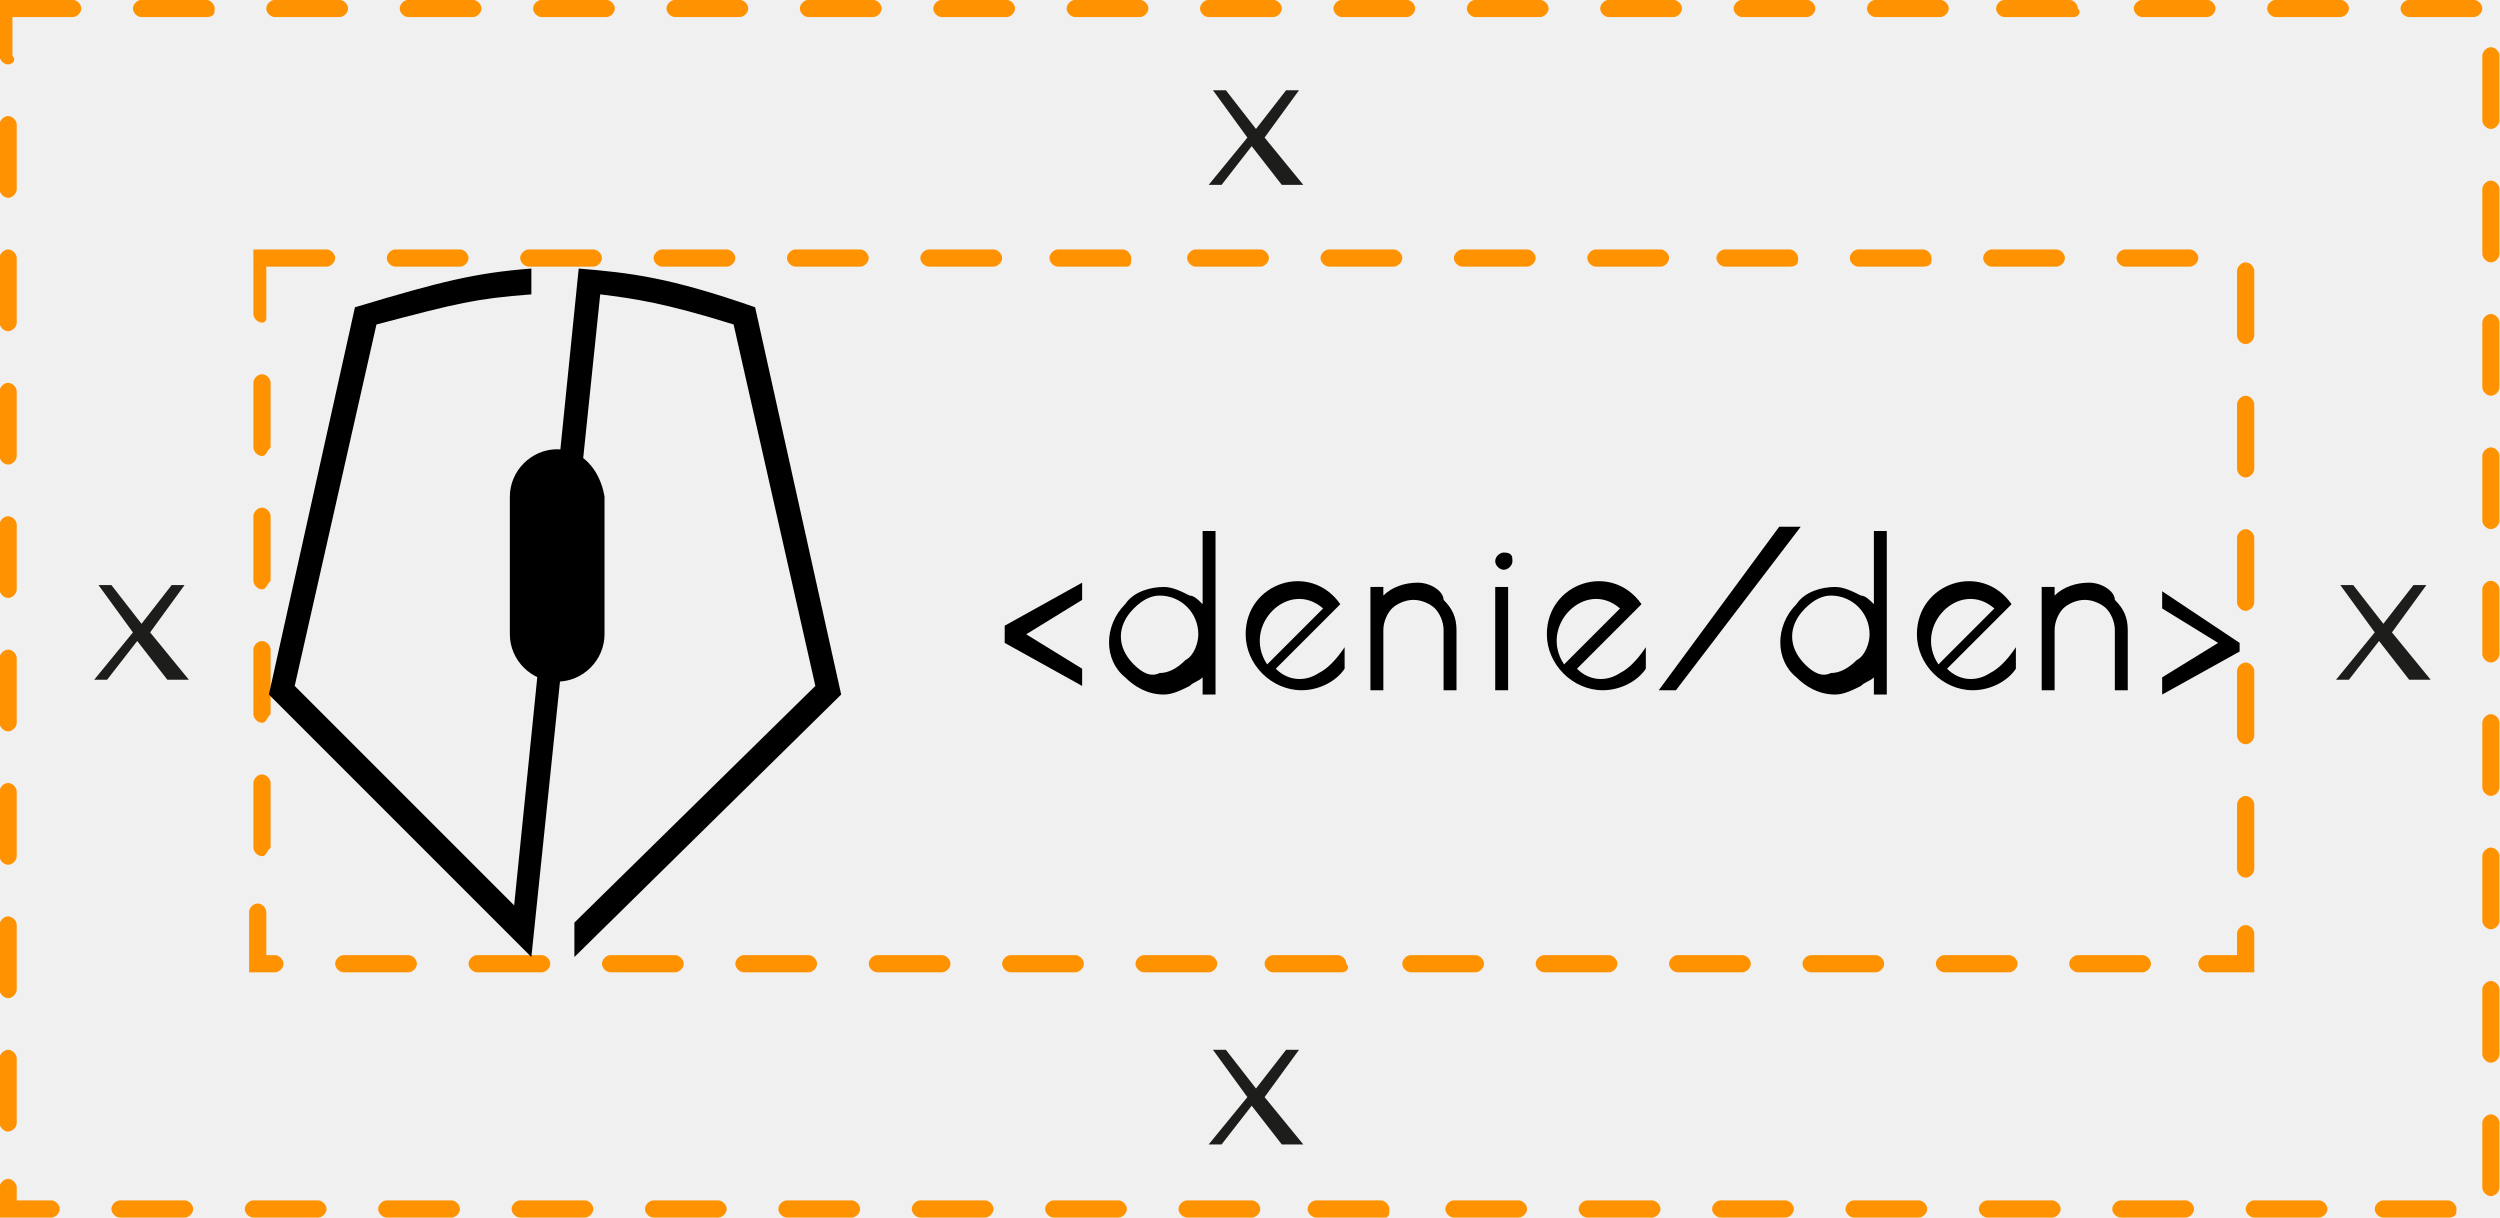
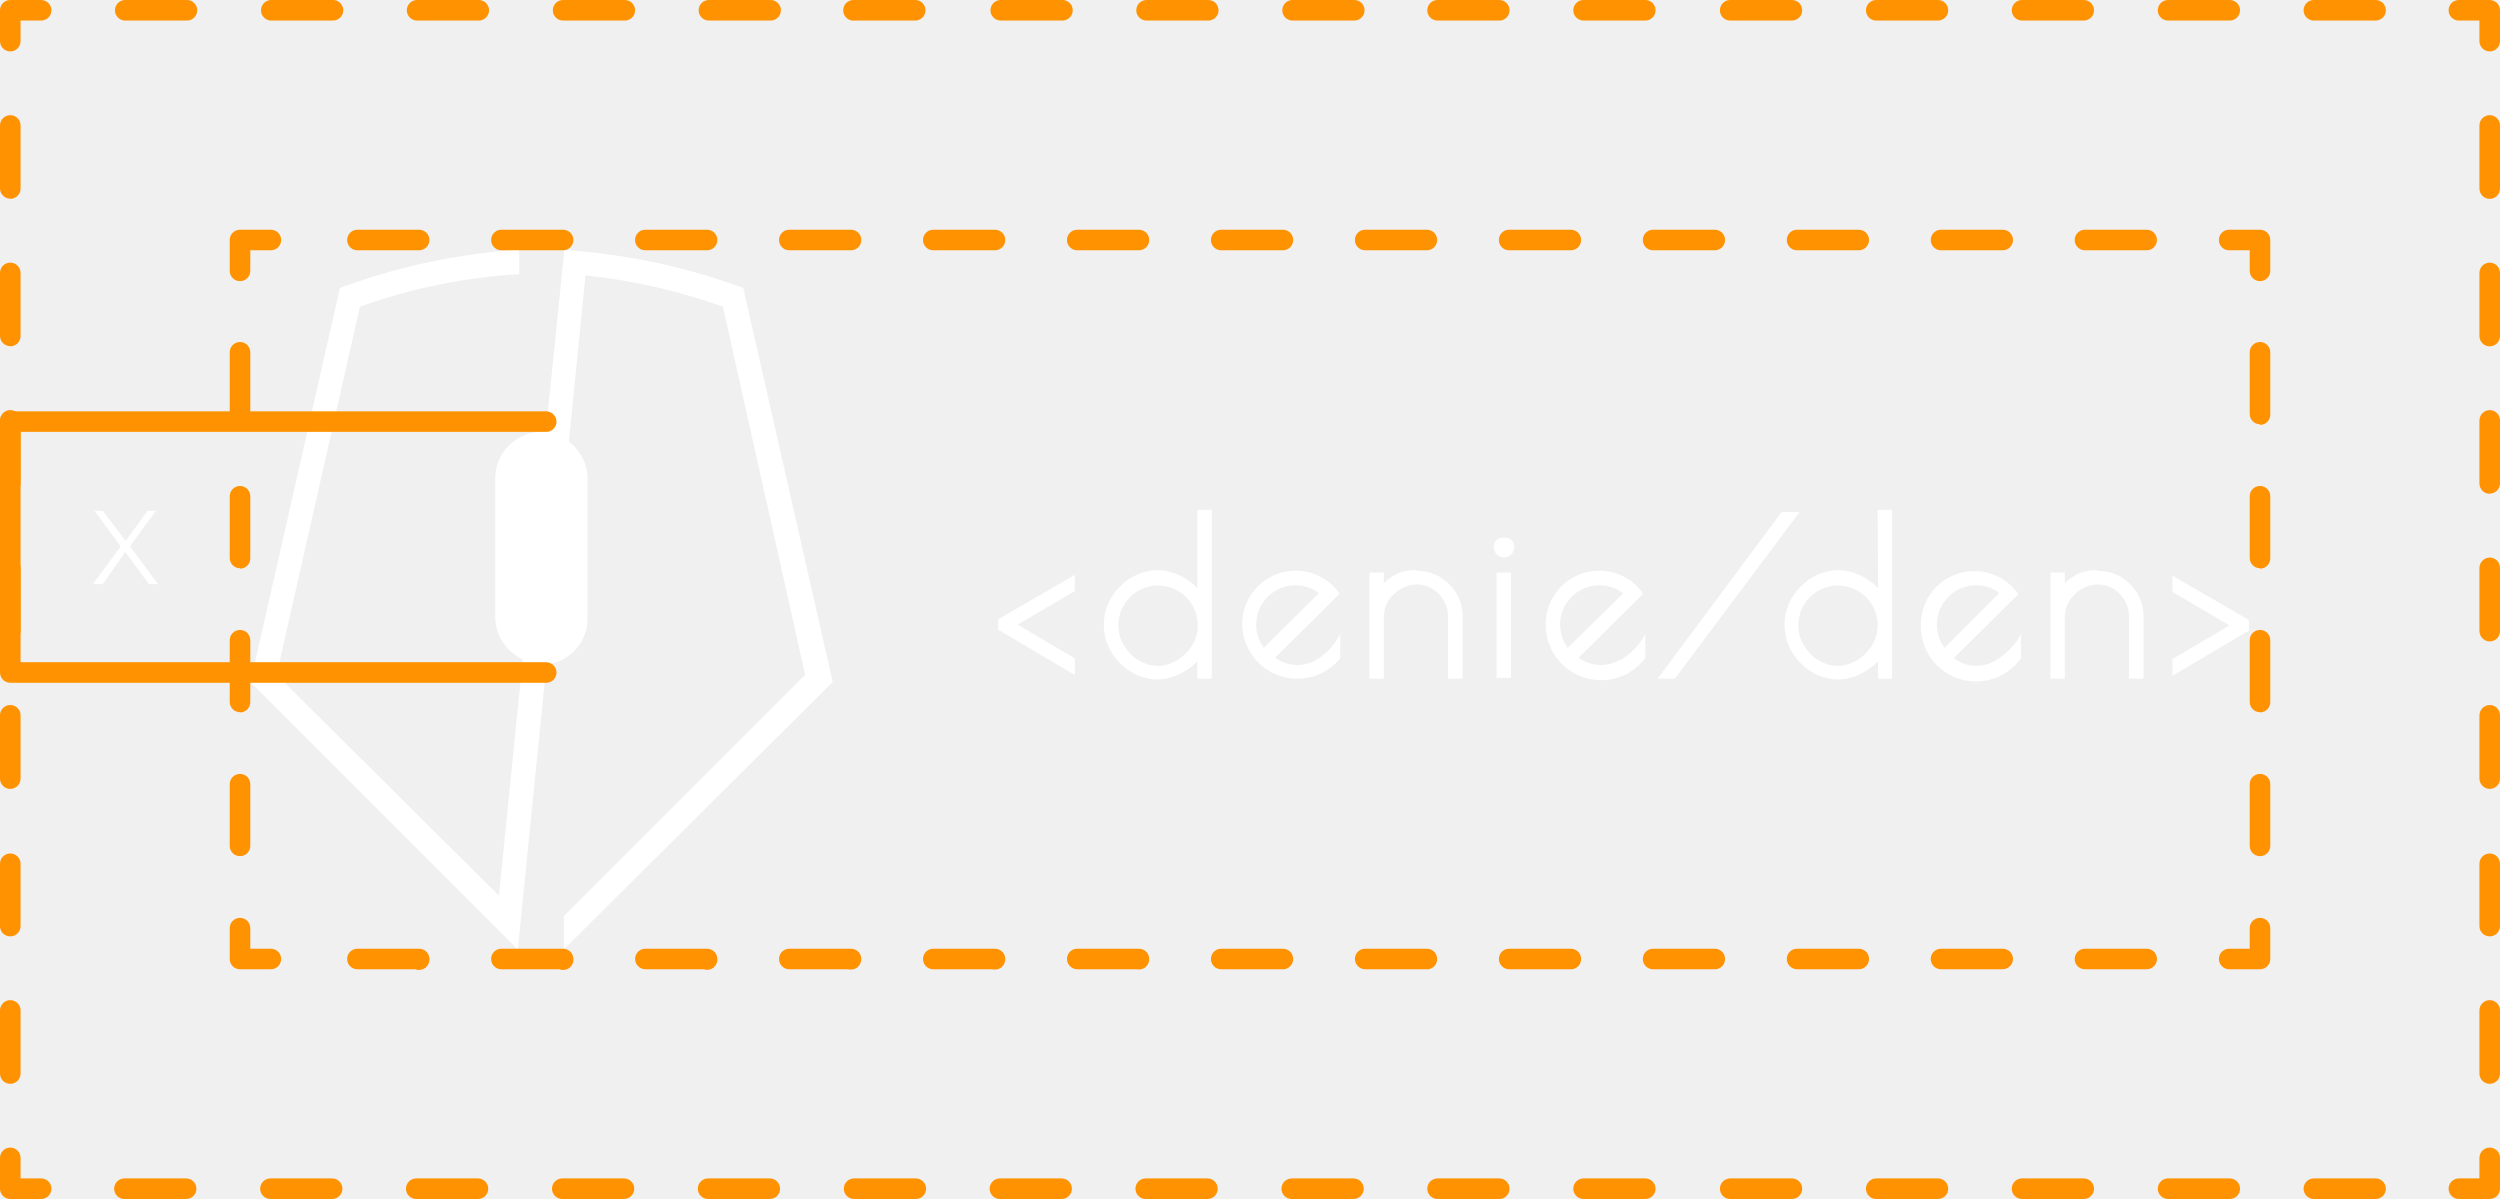
- <svg xmlns="http://www.w3.org/2000/svg" version="1.1" id="Livello_1" x="0px" y="0px" viewBox="0 0 58.1 28.3" style="enable-background:new 0 0 58.1 28.3;" xml:space="preserve">
-   <style type="text/css">
- 	.st0{fill:#1D1D1B;}
- 	.st1{fill:#FF9200;}
- </style>
-   <g id="Raggruppa_64" transform="translate(-253.411 -875.803)">
-     <path id="Tracciato_550" class="st0" d="M257.3,891.6l-0.7-0.9l-0.7,0.9h-0.3l0.9-1.1l-0.8-1.1h0.3l0.7,0.9l0.7-0.9h0.3l-0.8,1.1   l0.9,1.1H257.3z" />
-     <path id="Tracciato_551" class="st0" d="M309.4,891.6l-0.7-0.9l-0.7,0.9h-0.3l0.9-1.1l-0.8-1.1h0.3l0.7,0.9l0.7-0.9h0.3l-0.8,1.1   l0.9,1.1H309.4z" />
-     <path id="Tracciato_548" class="st0" d="M283.2,902.4l-0.7-0.9l-0.7,0.9h-0.3l0.9-1.1l-0.8-1.1h0.3l0.7,0.9l0.7-0.9h0.3l-0.8,1.1   l0.9,1.1H283.2z" />
-     <path id="Tracciato_549" class="st0" d="M283.2,880.1l-0.7-0.9l-0.7,0.9h-0.3l0.9-1.1l-0.8-1.1h0.3l0.7,0.9l0.7-0.9h0.3l-0.8,1.1   l0.9,1.1H283.2z" />
-     <g id="Rettangolo_6">
-       <path class="st1" d="M305.8,898.4h-1.1c-0.1,0-0.2-0.1-0.2-0.2c0-0.1,0.1-0.2,0.2-0.2h0.7v-0.5c0-0.1,0.1-0.2,0.2-0.2    c0.1,0,0.2,0.1,0.2,0.2V898.4z M303.2,898.4h-1.5c-0.1,0-0.2-0.1-0.2-0.2c0-0.1,0.1-0.2,0.2-0.2h1.5c0.1,0,0.2,0.1,0.2,0.2    C303.4,898.3,303.3,898.4,303.2,898.4z M300.1,898.4h-1.5c-0.1,0-0.2-0.1-0.2-0.2c0-0.1,0.1-0.2,0.2-0.2h1.5    c0.1,0,0.2,0.1,0.2,0.2C300.3,898.3,300.2,898.4,300.1,898.4z M297,898.4h-1.5c-0.1,0-0.2-0.1-0.2-0.2c0-0.1,0.1-0.2,0.2-0.2h1.5    c0.1,0,0.2,0.1,0.2,0.2C297.2,898.3,297.1,898.4,297,898.4z M293.9,898.4h-1.5c-0.1,0-0.2-0.1-0.2-0.2c0-0.1,0.1-0.2,0.2-0.2h1.5    c0.1,0,0.2,0.1,0.2,0.2C294.1,898.3,294,898.4,293.9,898.4z M290.8,898.4h-1.5c-0.1,0-0.2-0.1-0.2-0.2c0-0.1,0.1-0.2,0.2-0.2h1.5    c0.1,0,0.2,0.1,0.2,0.2C291,898.3,290.9,898.4,290.8,898.4z M287.7,898.4h-1.5c-0.1,0-0.2-0.1-0.2-0.2c0-0.1,0.1-0.2,0.2-0.2h1.5    c0.1,0,0.2,0.1,0.2,0.2C287.9,898.3,287.8,898.4,287.7,898.4z M284.6,898.4H283c-0.1,0-0.2-0.1-0.2-0.2c0-0.1,0.1-0.2,0.2-0.2h1.5    c0.1,0,0.2,0.1,0.2,0.2C284.8,898.3,284.7,898.4,284.6,898.4z M281.5,898.4H280c-0.1,0-0.2-0.1-0.2-0.2c0-0.1,0.1-0.2,0.2-0.2h1.5    c0.1,0,0.2,0.1,0.2,0.2C281.7,898.3,281.6,898.4,281.5,898.4z M278.4,898.4h-1.5c-0.1,0-0.2-0.1-0.2-0.2c0-0.1,0.1-0.2,0.2-0.2    h1.5c0.1,0,0.2,0.1,0.2,0.2C278.6,898.3,278.5,898.4,278.4,898.4z M275.3,898.4h-1.5c-0.1,0-0.2-0.1-0.2-0.2    c0-0.1,0.1-0.2,0.2-0.2h1.5c0.1,0,0.2,0.1,0.2,0.2C275.5,898.3,275.4,898.4,275.3,898.4z M272.2,898.4h-1.5    c-0.1,0-0.2-0.1-0.2-0.2c0-0.1,0.1-0.2,0.2-0.2h1.5c0.1,0,0.2,0.1,0.2,0.2C272.4,898.3,272.3,898.4,272.2,898.4z M269.1,898.4    h-1.5c-0.1,0-0.2-0.1-0.2-0.2c0-0.1,0.1-0.2,0.2-0.2h1.5c0.1,0,0.2,0.1,0.2,0.2C269.3,898.3,269.2,898.4,269.1,898.4z M266,898.4    h-1.5c-0.1,0-0.2-0.1-0.2-0.2c0-0.1,0.1-0.2,0.2-0.2h1.5c0.1,0,0.2,0.1,0.2,0.2C266.2,898.3,266.1,898.4,266,898.4z M262.9,898.4    h-1.5c-0.1,0-0.2-0.1-0.2-0.2c0-0.1,0.1-0.2,0.2-0.2h1.5c0.1,0,0.2,0.1,0.2,0.2C263.1,898.3,263,898.4,262.9,898.4z M259.8,898.4    h-0.6v-1.4c0-0.1,0.1-0.2,0.2-0.2c0.1,0,0.2,0.1,0.2,0.2v1h0.2c0.1,0,0.2,0.1,0.2,0.2C260,898.3,259.9,898.4,259.8,898.4z     M305.6,896.2c-0.1,0-0.2-0.1-0.2-0.2v-1.5c0-0.1,0.1-0.2,0.2-0.2c0.1,0,0.2,0.1,0.2,0.2v1.5C305.8,896.1,305.7,896.2,305.6,896.2    z M259.5,895.7c-0.1,0-0.2-0.1-0.2-0.2V894c0-0.1,0.1-0.2,0.2-0.2c0.1,0,0.2,0.1,0.2,0.2v1.5C259.6,895.6,259.6,895.7,259.5,895.7    z M305.6,893.1c-0.1,0-0.2-0.1-0.2-0.2v-1.5c0-0.1,0.1-0.2,0.2-0.2c0.1,0,0.2,0.1,0.2,0.2v1.5C305.8,893,305.7,893.1,305.6,893.1z     M259.5,892.6c-0.1,0-0.2-0.1-0.2-0.2v-1.5c0-0.1,0.1-0.2,0.2-0.2c0.1,0,0.2,0.1,0.2,0.2v1.5C259.6,892.5,259.6,892.6,259.5,892.6    z M305.6,890c-0.1,0-0.2-0.1-0.2-0.2v-1.5c0-0.1,0.1-0.2,0.2-0.2c0.1,0,0.2,0.1,0.2,0.2v1.5C305.8,889.9,305.7,890,305.6,890z     M259.5,889.5c-0.1,0-0.2-0.1-0.2-0.2v-1.5c0-0.1,0.1-0.2,0.2-0.2c0.1,0,0.2,0.1,0.2,0.2v1.5C259.6,889.4,259.6,889.5,259.5,889.5    z M305.6,886.9c-0.1,0-0.2-0.1-0.2-0.2v-1.5c0-0.1,0.1-0.2,0.2-0.2c0.1,0,0.2,0.1,0.2,0.2v1.5    C305.8,886.8,305.7,886.9,305.6,886.9z M259.5,886.4c-0.1,0-0.2-0.1-0.2-0.2v-1.5c0-0.1,0.1-0.2,0.2-0.2c0.1,0,0.2,0.1,0.2,0.2    v1.5C259.6,886.3,259.6,886.4,259.5,886.4z M305.6,883.8c-0.1,0-0.2-0.1-0.2-0.2v-1.5c0-0.1,0.1-0.2,0.2-0.2    c0.1,0,0.2,0.1,0.2,0.2v1.5C305.8,883.7,305.7,883.8,305.6,883.8z M259.5,883.3c-0.1,0-0.2-0.1-0.2-0.2v-1.5h1.7    c0.1,0,0.2,0.1,0.2,0.2s-0.1,0.2-0.2,0.2h-1.4v1.2C259.6,883.2,259.6,883.3,259.5,883.3z M304.3,882h-1.5c-0.1,0-0.2-0.1-0.2-0.2    s0.1-0.2,0.2-0.2h1.5c0.1,0,0.2,0.1,0.2,0.2S304.4,882,304.3,882z M301.2,882h-1.5c-0.1,0-0.2-0.1-0.2-0.2s0.1-0.2,0.2-0.2h1.5    c0.1,0,0.2,0.1,0.2,0.2S301.3,882,301.2,882z M298.1,882h-1.5c-0.1,0-0.2-0.1-0.2-0.2s0.1-0.2,0.2-0.2h1.5c0.1,0,0.2,0.1,0.2,0.2    S298.3,882,298.1,882z M295,882h-1.5c-0.1,0-0.2-0.1-0.2-0.2s0.1-0.2,0.2-0.2h1.5c0.1,0,0.2,0.1,0.2,0.2S295.2,882,295,882z     M292,882h-1.5c-0.1,0-0.2-0.1-0.2-0.2s0.1-0.2,0.2-0.2h1.5c0.1,0,0.2,0.1,0.2,0.2S292.1,882,292,882z M288.9,882h-1.5    c-0.1,0-0.2-0.1-0.2-0.2s0.1-0.2,0.2-0.2h1.5c0.1,0,0.2,0.1,0.2,0.2S289,882,288.9,882z M285.8,882h-1.5c-0.1,0-0.2-0.1-0.2-0.2    s0.1-0.2,0.2-0.2h1.5c0.1,0,0.2,0.1,0.2,0.2S285.9,882,285.8,882z M282.7,882h-1.5c-0.1,0-0.2-0.1-0.2-0.2s0.1-0.2,0.2-0.2h1.5    c0.1,0,0.2,0.1,0.2,0.2S282.8,882,282.7,882z M279.6,882H278c-0.1,0-0.2-0.1-0.2-0.2s0.1-0.2,0.2-0.2h1.5c0.1,0,0.2,0.1,0.2,0.2    S279.7,882,279.6,882z M276.5,882h-1.5c-0.1,0-0.2-0.1-0.2-0.2s0.1-0.2,0.2-0.2h1.5c0.1,0,0.2,0.1,0.2,0.2S276.6,882,276.5,882z     M273.4,882h-1.5c-0.1,0-0.2-0.1-0.2-0.2s0.1-0.2,0.2-0.2h1.5c0.1,0,0.2,0.1,0.2,0.2S273.5,882,273.4,882z M270.3,882h-1.5    c-0.1,0-0.2-0.1-0.2-0.2s0.1-0.2,0.2-0.2h1.5c0.1,0,0.2,0.1,0.2,0.2S270.4,882,270.3,882z M267.2,882h-1.5c-0.1,0-0.2-0.1-0.2-0.2    s0.1-0.2,0.2-0.2h1.5c0.1,0,0.2,0.1,0.2,0.2S267.3,882,267.2,882z M264.1,882h-1.5c-0.1,0-0.2-0.1-0.2-0.2s0.1-0.2,0.2-0.2h1.5    c0.1,0,0.2,0.1,0.2,0.2S264.2,882,264.1,882z" />
-     </g>
-     <g id="Tracciato_542">
-       <path class="st1" d="M310.3,904.1h-1.5c-0.1,0-0.2-0.1-0.2-0.2s0.1-0.2,0.2-0.2h1.5c0.1,0,0.2,0.1,0.2,0.2    S310.5,904.1,310.3,904.1z M307.3,904.1h-1.5c-0.1,0-0.2-0.1-0.2-0.2s0.1-0.2,0.2-0.2h1.5c0.1,0,0.2,0.1,0.2,0.2    S307.4,904.1,307.3,904.1z M304.2,904.1h-1.5c-0.1,0-0.2-0.1-0.2-0.2s0.1-0.2,0.2-0.2h1.5c0.1,0,0.2,0.1,0.2,0.2    S304.3,904.1,304.2,904.1z M301.1,904.1h-1.5c-0.1,0-0.2-0.1-0.2-0.2s0.1-0.2,0.2-0.2h1.5c0.1,0,0.2,0.1,0.2,0.2    S301.2,904.1,301.1,904.1z M298,904.1h-1.5c-0.1,0-0.2-0.1-0.2-0.2s0.1-0.2,0.2-0.2h1.5c0.1,0,0.2,0.1,0.2,0.2    S298.1,904.1,298,904.1z M294.9,904.1h-1.5c-0.1,0-0.2-0.1-0.2-0.2s0.1-0.2,0.2-0.2h1.5c0.1,0,0.2,0.1,0.2,0.2    S295,904.1,294.9,904.1z M291.8,904.1h-1.5c-0.1,0-0.2-0.1-0.2-0.2s0.1-0.2,0.2-0.2h1.5c0.1,0,0.2,0.1,0.2,0.2    S291.9,904.1,291.8,904.1z M288.7,904.1h-1.5c-0.1,0-0.2-0.1-0.2-0.2s0.1-0.2,0.2-0.2h1.5c0.1,0,0.2,0.1,0.2,0.2    S288.8,904.1,288.7,904.1z M285.6,904.1H284c-0.1,0-0.2-0.1-0.2-0.2s0.1-0.2,0.2-0.2h1.5c0.1,0,0.2,0.1,0.2,0.2    S285.7,904.1,285.6,904.1z M282.5,904.1h-1.5c-0.1,0-0.2-0.1-0.2-0.2s0.1-0.2,0.2-0.2h1.5c0.1,0,0.2,0.1,0.2,0.2    S282.6,904.1,282.5,904.1z M279.4,904.1h-1.5c-0.1,0-0.2-0.1-0.2-0.2s0.1-0.2,0.2-0.2h1.5c0.1,0,0.2,0.1,0.2,0.2    S279.5,904.1,279.4,904.1z M276.3,904.1h-1.5c-0.1,0-0.2-0.1-0.2-0.2s0.1-0.2,0.2-0.2h1.5c0.1,0,0.2,0.1,0.2,0.2    S276.4,904.1,276.3,904.1z M273.2,904.1h-1.5c-0.1,0-0.2-0.1-0.2-0.2s0.1-0.2,0.2-0.2h1.5c0.1,0,0.2,0.1,0.2,0.2    S273.3,904.1,273.2,904.1z M270.1,904.1h-1.5c-0.1,0-0.2-0.1-0.2-0.2s0.1-0.2,0.2-0.2h1.5c0.1,0,0.2,0.1,0.2,0.2    S270.2,904.1,270.1,904.1z M267,904.1h-1.5c-0.1,0-0.2-0.1-0.2-0.2s0.1-0.2,0.2-0.2h1.5c0.1,0,0.2,0.1,0.2,0.2    S267.1,904.1,267,904.1z M263.9,904.1h-1.5c-0.1,0-0.2-0.1-0.2-0.2s0.1-0.2,0.2-0.2h1.5c0.1,0,0.2,0.1,0.2,0.2    S264,904.1,263.9,904.1z M260.8,904.1h-1.5c-0.1,0-0.2-0.1-0.2-0.2s0.1-0.2,0.2-0.2h1.5c0.1,0,0.2,0.1,0.2,0.2    S260.9,904.1,260.8,904.1z M257.7,904.1h-1.5c-0.1,0-0.2-0.1-0.2-0.2s0.1-0.2,0.2-0.2h1.5c0.1,0,0.2,0.1,0.2,0.2    S257.8,904.1,257.7,904.1z M254.6,904.1h-1.2v-0.7c0-0.1,0.1-0.2,0.2-0.2s0.2,0.1,0.2,0.2v0.3h0.8c0.1,0,0.2,0.1,0.2,0.2    S254.7,904.1,254.6,904.1z M311.3,903.6c-0.1,0-0.2-0.1-0.2-0.2v-1.5c0-0.1,0.1-0.2,0.2-0.2s0.2,0.1,0.2,0.2v1.5    C311.5,903.5,311.4,903.6,311.3,903.6z M253.6,902.1c-0.1,0-0.2-0.1-0.2-0.2v-1.5c0-0.1,0.1-0.2,0.2-0.2s0.2,0.1,0.2,0.2v1.5    C253.8,902,253.7,902.1,253.6,902.1z M311.3,900.5c-0.1,0-0.2-0.1-0.2-0.2v-1.5c0-0.1,0.1-0.2,0.2-0.2s0.2,0.1,0.2,0.2v1.5    C311.5,900.4,311.4,900.5,311.3,900.5z M253.6,899c-0.1,0-0.2-0.1-0.2-0.2v-1.5c0-0.1,0.1-0.2,0.2-0.2s0.2,0.1,0.2,0.2v1.5    C253.8,898.9,253.7,899,253.6,899z M311.3,897.4c-0.1,0-0.2-0.1-0.2-0.2v-1.5c0-0.1,0.1-0.2,0.2-0.2s0.2,0.1,0.2,0.2v1.5    C311.5,897.3,311.4,897.4,311.3,897.4z M253.6,895.9c-0.1,0-0.2-0.1-0.2-0.2v-1.5c0-0.1,0.1-0.2,0.2-0.2s0.2,0.1,0.2,0.2v1.5    C253.8,895.8,253.7,895.9,253.6,895.9z M311.3,894.3c-0.1,0-0.2-0.1-0.2-0.2v-1.5c0-0.1,0.1-0.2,0.2-0.2s0.2,0.1,0.2,0.2v1.5    C311.5,894.2,311.4,894.3,311.3,894.3z M253.6,892.8c-0.1,0-0.2-0.1-0.2-0.2v-1.5c0-0.1,0.1-0.2,0.2-0.2s0.2,0.1,0.2,0.2v1.5    C253.8,892.7,253.7,892.8,253.6,892.8z M311.3,891.2c-0.1,0-0.2-0.1-0.2-0.2v-1.5c0-0.1,0.1-0.2,0.2-0.2s0.2,0.1,0.2,0.2v1.5    C311.5,891.1,311.4,891.2,311.3,891.2z M253.6,889.7c-0.1,0-0.2-0.1-0.2-0.2V888c0-0.1,0.1-0.2,0.2-0.2s0.2,0.1,0.2,0.2v1.5    C253.8,889.6,253.7,889.7,253.6,889.7z M311.3,888.1c-0.1,0-0.2-0.1-0.2-0.2v-1.5c0-0.1,0.1-0.2,0.2-0.2s0.2,0.1,0.2,0.2v1.5    C311.5,888,311.4,888.1,311.3,888.1z M253.6,886.6c-0.1,0-0.2-0.1-0.2-0.2v-1.5c0-0.1,0.1-0.2,0.2-0.2s0.2,0.1,0.2,0.2v1.5    C253.8,886.5,253.7,886.6,253.6,886.6z M311.3,885c-0.1,0-0.2-0.1-0.2-0.2v-1.5c0-0.1,0.1-0.2,0.2-0.2s0.2,0.1,0.2,0.2v1.5    C311.5,884.9,311.4,885,311.3,885z M253.6,883.5c-0.1,0-0.2-0.1-0.2-0.2v-1.5c0-0.1,0.1-0.2,0.2-0.2s0.2,0.1,0.2,0.2v1.5    C253.8,883.4,253.7,883.5,253.6,883.5z M311.3,881.9c-0.1,0-0.2-0.1-0.2-0.2v-1.5c0-0.1,0.1-0.2,0.2-0.2s0.2,0.1,0.2,0.2v1.5    C311.5,881.8,311.4,881.9,311.3,881.9z M253.6,880.4c-0.1,0-0.2-0.1-0.2-0.2v-1.5c0-0.1,0.1-0.2,0.2-0.2s0.2,0.1,0.2,0.2v1.5    C253.8,880.3,253.7,880.4,253.6,880.4z M311.3,878.8c-0.1,0-0.2-0.1-0.2-0.2v-1.5c0-0.1,0.1-0.2,0.2-0.2s0.2,0.1,0.2,0.2v1.5    C311.5,878.7,311.4,878.8,311.3,878.8z M253.6,877.3c-0.1,0-0.2-0.1-0.2-0.2v-1.3h1.7c0.1,0,0.2,0.1,0.2,0.2    c0,0.1-0.1,0.2-0.2,0.2h-1.4v0.9C253.8,877.2,253.7,877.3,253.6,877.3z M310.9,876.2h-1.5c-0.1,0-0.2-0.1-0.2-0.2    c0-0.1,0.1-0.2,0.2-0.2h1.5c0.1,0,0.2,0.1,0.2,0.2C311.1,876.1,311,876.2,310.9,876.2z M307.8,876.2h-1.5c-0.1,0-0.2-0.1-0.2-0.2    c0-0.1,0.1-0.2,0.2-0.2h1.5c0.1,0,0.2,0.1,0.2,0.2C308,876.1,307.9,876.2,307.8,876.2z M304.7,876.2h-1.5c-0.1,0-0.2-0.1-0.2-0.2    c0-0.1,0.1-0.2,0.2-0.2h1.5c0.1,0,0.2,0.1,0.2,0.2C304.9,876.1,304.8,876.2,304.7,876.2z M301.6,876.2H300c-0.1,0-0.2-0.1-0.2-0.2    c0-0.1,0.1-0.2,0.2-0.2h1.5c0.1,0,0.2,0.1,0.2,0.2C301.8,876.1,301.7,876.2,301.6,876.2z M298.5,876.2h-1.5    c-0.1,0-0.2-0.1-0.2-0.2c0-0.1,0.1-0.2,0.2-0.2h1.5c0.1,0,0.2,0.1,0.2,0.2C298.7,876.1,298.6,876.2,298.5,876.2z M295.4,876.2    h-1.5c-0.1,0-0.2-0.1-0.2-0.2c0-0.1,0.1-0.2,0.2-0.2h1.5c0.1,0,0.2,0.1,0.2,0.2C295.6,876.1,295.5,876.2,295.4,876.2z     M292.3,876.2h-1.5c-0.1,0-0.2-0.1-0.2-0.2c0-0.1,0.1-0.2,0.2-0.2h1.5c0.1,0,0.2,0.1,0.2,0.2C292.5,876.1,292.4,876.2,292.3,876.2    z M289.2,876.2h-1.5c-0.1,0-0.2-0.1-0.2-0.2c0-0.1,0.1-0.2,0.2-0.2h1.5c0.1,0,0.2,0.1,0.2,0.2    C289.4,876.1,289.3,876.2,289.2,876.2z M286.1,876.2h-1.5c-0.1,0-0.2-0.1-0.2-0.2c0-0.1,0.1-0.2,0.2-0.2h1.5    c0.1,0,0.2,0.1,0.2,0.2C286.3,876.1,286.2,876.2,286.1,876.2z M283,876.2h-1.5c-0.1,0-0.2-0.1-0.2-0.2c0-0.1,0.1-0.2,0.2-0.2h1.5    c0.1,0,0.2,0.1,0.2,0.2C283.2,876.1,283.1,876.2,283,876.2z M279.9,876.2h-1.5c-0.1,0-0.2-0.1-0.2-0.2c0-0.1,0.1-0.2,0.2-0.2h1.5    c0.1,0,0.2,0.1,0.2,0.2C280.1,876.1,280,876.2,279.9,876.2z M276.8,876.2h-1.5c-0.1,0-0.2-0.1-0.2-0.2c0-0.1,0.1-0.2,0.2-0.2h1.5    c0.1,0,0.2,0.1,0.2,0.2C277,876.1,276.9,876.2,276.8,876.2z M273.7,876.2h-1.5c-0.1,0-0.2-0.1-0.2-0.2c0-0.1,0.1-0.2,0.2-0.2h1.5    c0.1,0,0.2,0.1,0.2,0.2C273.9,876.1,273.8,876.2,273.7,876.2z M270.6,876.2h-1.5c-0.1,0-0.2-0.1-0.2-0.2c0-0.1,0.1-0.2,0.2-0.2    h1.5c0.1,0,0.2,0.1,0.2,0.2C270.8,876.1,270.7,876.2,270.6,876.2z M267.5,876.2H266c-0.1,0-0.2-0.1-0.2-0.2c0-0.1,0.1-0.2,0.2-0.2    h1.5c0.1,0,0.2,0.1,0.2,0.2C267.7,876.1,267.6,876.2,267.5,876.2z M264.4,876.2h-1.5c-0.1,0-0.2-0.1-0.2-0.2    c0-0.1,0.1-0.2,0.2-0.2h1.5c0.1,0,0.2,0.1,0.2,0.2C264.6,876.1,264.5,876.2,264.4,876.2z M261.3,876.2h-1.5    c-0.1,0-0.2-0.1-0.2-0.2c0-0.1,0.1-0.2,0.2-0.2h1.5c0.1,0,0.2,0.1,0.2,0.2C261.5,876.1,261.4,876.2,261.3,876.2z M258.2,876.2    h-1.5c-0.1,0-0.2-0.1-0.2-0.2c0-0.1,0.1-0.2,0.2-0.2h1.5c0.1,0,0.2,0.1,0.2,0.2C258.4,876.1,258.4,876.2,258.2,876.2z" />
-     </g>
-     <g id="Raggruppa_117" transform="translate(301.86 924.244)">
-       <path id="Tracciato_424" d="M-35-42.2c1.2,0.1,2.1,0.2,4.1,0.9l2,9l-6.2,6.1v-0.8l5.6-5.5l-1.9-8.4c-1.6-0.5-2.3-0.6-3.1-0.7    l-1.6,15.4l-6.1-6.1l2-9c2-0.6,2.8-0.8,4.1-0.9l0,0.6c-1.3,0.1-1.7,0.2-3.6,0.7l-1.9,8.4l5.1,5.1L-35-42.2z" />
-       <path id="Tracciato_425" d="M-35.5-38c-0.6,0-1.1,0.5-1.1,1.1v3.2c0,0.6,0.5,1.1,1.1,1.1c0.6,0,1.1-0.5,1.1-1.1v-3.2    C-34.5-37.5-34.9-38-35.5-38" />
-       <path id="Tracciato_426" d="M-25.1-33.5l1.8,1v-0.4l-1.3-0.8l1.3-0.8v-0.4l-1.8,1V-33.5z" />
-       <path id="Tracciato_427" d="M1.8-34.7v0.4l1.3,0.8l-1.3,0.8v0.4l1.8-1v-0.2L1.8-34.7z" />
-       <path id="Tracciato_428" d="M-20.5-34.4c-0.1-0.1-0.2-0.2-0.3-0.2c-0.2-0.1-0.4-0.2-0.6-0.2c-0.3,0-0.7,0.1-0.9,0.4    c-0.5,0.5-0.5,1.3,0,1.7c0,0,0,0,0,0c0.2,0.2,0.5,0.4,0.9,0.4c0.2,0,0.4-0.1,0.6-0.2c0.1-0.1,0.2-0.1,0.3-0.2v0.4h0.3v-3.8h-0.3    V-34.4z M-22.1-33c-0.4-0.4-0.4-0.9,0-1.3c0.2-0.2,0.4-0.3,0.6-0.3c0.5,0,0.9,0.4,0.9,0.9c0,0.2-0.1,0.5-0.3,0.6    c-0.2,0.2-0.4,0.3-0.6,0.3C-21.7-32.7-21.9-32.8-22.1-33" />
-       <path id="Tracciato_429" d="M-17.8-32.8c-0.3,0.2-0.7,0.2-1-0.1l1.5-1.5c-0.7-1-2.2-0.5-2.2,0.7c0,0.7,0.6,1.3,1.3,1.3    c0.4,0,0.8-0.2,1-0.5l0-0.5C-17.4-33.1-17.6-32.9-17.8-32.8 M-17.7-34.3l-1.3,1.3C-19.6-33.9-18.5-35-17.7-34.3" />
-       <path id="Tracciato_430" d="M-10.8-32.8c-0.3,0.2-0.7,0.2-1-0.1l1.5-1.5c-0.7-1-2.2-0.5-2.2,0.7c0,0.7,0.6,1.3,1.3,1.3    c0.4,0,0.8-0.2,1-0.5l0-0.5C-10.4-33.1-10.6-32.9-10.8-32.8 M-10.8-34.3l-1.3,1.3C-12.7-33.9-11.6-35-10.8-34.3" />
-       <path id="Tracciato_431" d="M-2.2-32.8c-0.3,0.2-0.7,0.2-1-0.1l1.5-1.5c-0.7-1-2.2-0.5-2.2,0.7c0,0.7,0.6,1.3,1.3,1.3    c0.4,0,0.8-0.2,1-0.5l0-0.5C-1.8-33.1-2-32.9-2.2-32.8 M-2.1-34.3l-1.3,1.3C-4-33.9-2.9-35-2.1-34.3" />
-       <path id="Tracciato_432" d="M-15.5-34.9c-0.3,0-0.6,0.1-0.8,0.3v-0.2h-0.3v2.4h0.3v-1.4c0-0.2,0.1-0.4,0.2-0.5    c0.1-0.1,0.3-0.2,0.5-0.2c0.2,0,0.4,0.1,0.5,0.2c0.1,0.1,0.2,0.3,0.2,0.5v1.4h0.3v-1.4c0-0.3-0.1-0.5-0.3-0.7    C-14.9-34.7-15.2-34.9-15.5-34.9" />
-       <path id="Tracciato_433" d="M0.1-34.9c-0.3,0-0.6,0.1-0.8,0.3v-0.2H-1v2.4h0.3v-1.4c0-0.2,0.1-0.4,0.2-0.5    c0.1-0.1,0.3-0.2,0.5-0.2c0.2,0,0.4,0.1,0.5,0.2c0.1,0.1,0.2,0.3,0.2,0.5v1.4h0.3v-1.4c0-0.3-0.1-0.5-0.3-0.7    C0.7-34.7,0.4-34.9,0.1-34.9" />
-       <path id="Tracciato_434" d="M-13.5-35.6c-0.1,0-0.2,0.1-0.2,0.2s0.1,0.2,0.2,0.2c0.1,0,0.2-0.1,0.2-0.2    C-13.3-35.5-13.3-35.6-13.5-35.6C-13.5-35.6-13.5-35.6-13.5-35.6" />
-       <rect id="Rettangolo_37" x="-13.7" y="-34.8" width="0.3" height="2.4" />
-       <path id="Tracciato_435" d="M-7.1-36.2l-2.8,3.8h0.4l2.9-3.8H-7.1z" />
-       <path id="Tracciato_436" d="M-4.9-34.4c-0.1-0.1-0.2-0.2-0.3-0.2c-0.2-0.1-0.4-0.2-0.6-0.2c-0.3,0-0.7,0.1-0.9,0.4    c-0.5,0.5-0.5,1.3,0,1.7c0,0,0,0,0,0c0.2,0.2,0.5,0.4,0.9,0.4c0.2,0,0.4-0.1,0.6-0.2c0.1-0.1,0.2-0.1,0.3-0.2v0.4h0.3v-3.8h-0.3    V-34.4z M-6.5-33c-0.4-0.4-0.4-0.9,0-1.3c0.2-0.2,0.4-0.3,0.6-0.3c0.5,0,0.9,0.4,0.9,0.9c0,0.2-0.1,0.5-0.3,0.6    c-0.2,0.2-0.4,0.3-0.6,0.3C-6.1-32.7-6.3-32.8-6.5-33" />
-     </g>
+ <svg xmlns="http://www.w3.org/2000/svg" viewBox="0 0 121.56 58.3">
+   <defs>
+     <style>.white{fill:#fff;}.orange{fill:#ff9200;}.d-none{display:none;}</style>
+   </defs>
+   <g id="logo">
+     <path class="white" d="M27.42,46.16l13.07-13L36.14,14a30.9,30.9,0,0,0-8.7-1.84L26.54,21h-.2a2.26,2.26,0,0,0-2.26,2.25V30a2.27,2.27,0,0,0,1.34,2.06L24.26,43.55,13.45,32.81l4.05-17.9a27.85,27.85,0,0,1,7.75-1.58V12.14A30.84,30.84,0,0,0,16.53,14L12.18,33.17l13,13,1.39-13.86a2.25,2.25,0,0,0,2-2.24V23.28a2.25,2.25,0,0,0-.91-1.8l.81-8.09a29,29,0,0,1,6.68,1.52l4,17.9L27.42,44.54Z" />
+     <polygon class="white" points="48.54 30.62 52.26 32.82 52.26 32.01 49.48 30.37 52.26 28.74 52.26 27.95 48.54 30.11 48.54 30.62" />
+     <polygon class="white" points="105.63 27.99 105.63 28.78 108.41 30.41 105.63 32.05 105.63 32.86 109.35 30.66 109.35 30.15 105.63 27.99" />
+     <path class="white" d="M58.22,28.6a2.49,2.49,0,0,0-.59-.47,2.71,2.71,0,0,0-1.32-.41,2.59,2.59,0,0,0-1.87.82,2.6,2.6,0,0,0,0,3.69,2.58,2.58,0,0,0,1.87.81,2.62,2.62,0,0,0,1.29-.4,2.53,2.53,0,0,0,.62-.49V33h.7V24.79h-.7Zm-3.28,3.16a1.93,1.93,0,1,1,3.3-1.37,1.86,1.86,0,0,1-.58,1.37,1.91,1.91,0,0,1-1.37.62,1.87,1.87,0,0,1-1.35-.62" />
+     <path class="white" d="M64,32.09a1.82,1.82,0,0,1-2-.11l3.14-3.11a2.6,2.6,0,0,0-4.74,1.48A2.68,2.68,0,0,0,65.17,32V30.83A3.31,3.31,0,0,1,64,32.09m.14-3.26L61.45,31.5a1.91,1.91,0,0,1,2.67-2.67" />
+     <path class="white" d="M78.76,32.09a1.82,1.82,0,0,1-2-.11l3.14-3.11a2.6,2.6,0,0,0-4.74,1.48A2.69,2.69,0,0,0,80,32V30.83a3.24,3.24,0,0,1-1.19,1.26m.14-3.26L76.23,31.5a1.91,1.91,0,0,1,2.67-2.67" />
+     <path class="white" d="M97.08,32.09A1.82,1.82,0,0,1,95,32l3.14-3.11a2.6,2.6,0,0,0-4.74,1.48A2.68,2.68,0,0,0,98.27,32V30.83a3.31,3.31,0,0,1-1.19,1.26m.14-3.26L94.55,31.5a1.91,1.91,0,0,1,2.67-2.67" />
+     <path class="white" d="M68.89,27.72a2.08,2.08,0,0,0-1.6.64v-.52h-.7V33h.7V30a1.47,1.47,0,0,1,.48-1.1,1.56,1.56,0,0,1,1.12-.48,1.44,1.44,0,0,1,1.08.47A1.55,1.55,0,0,1,70.41,30v3h.71V30a2.19,2.19,0,0,0-.64-1.58,2.14,2.14,0,0,0-1.59-.66" />
+     <path class="white" d="M102,27.72a2.08,2.08,0,0,0-1.6.64v-.52h-.7V33h.7V30a1.47,1.47,0,0,1,.48-1.1,1.56,1.56,0,0,1,1.12-.48,1.44,1.44,0,0,1,1.08.47,1.55,1.55,0,0,1,.44,1.11v3h.71V30a2.19,2.19,0,0,0-.64-1.58,2.14,2.14,0,0,0-1.59-.66" />
+     <path class="white" d="M73.12,26.15a.43.43,0,0,0-.49.46.49.49,0,0,0,1,0,.43.43,0,0,0-.48-.46" />
+     <rect class="white" x="72.77" y="27.84" width="0.7" height="5.12" />
+     <polygon class="white" points="86.63 24.9 80.6 33 81.44 33 87.5 24.9 86.63 24.9" />
+     <path class="white" d="M91.32,28.6a2.49,2.49,0,0,0-.59-.47,2.71,2.71,0,0,0-1.32-.41,2.59,2.59,0,0,0-1.87.82,2.6,2.6,0,0,0,0,3.69,2.58,2.58,0,0,0,1.87.81,2.62,2.62,0,0,0,1.29-.4,2.74,2.74,0,0,0,.62-.49V33H92V24.79h-.7ZM88,31.76a1.93,1.93,0,1,1,3.3-1.37,1.86,1.86,0,0,1-.58,1.37,1.91,1.91,0,0,1-1.37.62A1.87,1.87,0,0,1,88,31.76" />
+   </g>
+   <g id="grid">
+     <path class="orange" d="M109.89,47.13h-1.5a.51.51,0,0,1-.5-.5.5.5,0,0,1,.5-.5h1v-1a.5.5,0,0,1,.5-.5.5.5,0,0,1,.5.5v1.5A.5.5,0,0,1,109.89,47.13Z" />
+     <path class="orange" d="M104.38,47.13h-3a.5.5,0,0,1-.5-.5.5.5,0,0,1,.5-.5h3a.5.5,0,0,1,.5.5A.5.5,0,0,1,104.38,47.13Zm-7,0h-3a.5.5,0,0,1-.5-.5.5.5,0,0,1,.5-.5h3a.5.5,0,0,1,.5.5A.51.51,0,0,1,97.37,47.13Zm-7,0h-3a.51.51,0,0,1-.5-.5.5.5,0,0,1,.5-.5h3a.5.5,0,0,1,.5.5A.5.5,0,0,1,90.35,47.13Zm-7,0h-3a.5.5,0,0,1-.5-.5.5.5,0,0,1,.5-.5h3a.5.5,0,0,1,.5.5A.5.5,0,0,1,83.33,47.13Zm-7,0h-3a.51.51,0,0,1-.5-.5.5.5,0,0,1,.5-.5h3a.5.5,0,0,1,.5.5A.5.5,0,0,1,76.32,47.13Zm-7,0h-3a.51.51,0,0,1-.5-.5.5.5,0,0,1,.5-.5h3a.5.5,0,0,1,.5.5A.5.5,0,0,1,69.3,47.13Zm-7,0h-3a.5.5,0,0,1-.5-.5.5.5,0,0,1,.5-.5h3a.5.5,0,0,1,.5.5A.51.51,0,0,1,62.29,47.13Zm-7,0h-3a.51.51,0,0,1-.5-.5.5.5,0,0,1,.5-.5h3a.5.5,0,0,1,.5.5A.5.5,0,0,1,55.27,47.13Zm-7,0h-3a.5.5,0,0,1-.5-.5.5.5,0,0,1,.5-.5h3a.5.5,0,0,1,.5.5A.5.5,0,0,1,48.25,47.13Zm-7,0h-3a.5.5,0,0,1-.5-.5.5.5,0,0,1,.5-.5h3a.5.5,0,0,1,.5.5A.51.51,0,0,1,41.24,47.13Zm-7,0h-3a.51.51,0,0,1-.5-.5.5.5,0,0,1,.5-.5h3a.5.5,0,0,1,.5.5A.5.5,0,0,1,34.22,47.13Zm-7,0h-3a.5.5,0,0,1-.5-.5.5.5,0,0,1,.5-.5h3a.5.5,0,0,1,.5.5A.5.5,0,0,1,27.2,47.13Zm-7,0h-3a.5.5,0,0,1-.5-.5.5.5,0,0,1,.5-.5h3a.5.5,0,0,1,.5.5A.51.51,0,0,1,20.19,47.13Z" />
+     <path class="orange" d="M13.17,47.13h-1.5a.5.5,0,0,1-.5-.5v-1.5a.5.5,0,0,1,1,0v1h1a.5.5,0,0,1,.5.5A.5.5,0,0,1,13.17,47.13Z" />
+     <path class="orange" d="M11.67,41.63a.5.5,0,0,1-.5-.5v-3a.5.5,0,0,1,1,0v3A.5.5,0,0,1,11.67,41.63Zm0-7a.5.5,0,0,1-.5-.5v-3a.5.5,0,0,1,1,0v3A.5.5,0,0,1,11.67,34.64Zm0-7a.5.5,0,0,1-.5-.5v-3a.5.5,0,0,1,1,0v3A.5.5,0,0,1,11.67,27.65Zm0-7a.5.5,0,0,1-.5-.5v-3a.5.5,0,0,1,1,0v3A.5.5,0,0,1,11.67,20.66Z" />
+     <path class="orange" d="M11.67,13.67a.5.5,0,0,1-.5-.5v-1.5a.5.5,0,0,1,.5-.5h1.5a.5.5,0,0,1,0,1h-1v1A.5.5,0,0,1,11.67,13.67Z" />
+     <path class="orange" d="M104.38,12.17h-3a.5.5,0,0,1,0-1h3a.5.5,0,0,1,0,1Zm-7,0h-3a.5.5,0,0,1,0-1h3a.5.5,0,0,1,0,1Zm-7,0h-3a.5.5,0,0,1,0-1h3a.5.5,0,0,1,0,1Zm-7,0h-3a.5.5,0,0,1,0-1h3a.5.5,0,0,1,0,1Zm-7,0h-3a.5.5,0,0,1,0-1h3a.5.5,0,0,1,0,1Zm-7,0h-3a.5.5,0,0,1,0-1h3a.5.5,0,0,1,0,1Zm-7,0h-3a.5.5,0,0,1,0-1h3a.5.5,0,0,1,0,1Zm-7,0h-3a.5.5,0,0,1,0-1h3a.5.5,0,0,1,0,1Zm-7,0h-3a.5.5,0,0,1,0-1h3a.5.5,0,0,1,0,1Zm-7,0h-3a.5.5,0,0,1,0-1h3a.5.5,0,0,1,0,1Zm-7,0h-3a.5.5,0,0,1,0-1h3a.5.5,0,0,1,0,1Zm-7,0h-3a.5.5,0,0,1,0-1h3a.5.5,0,0,1,0,1Zm-7,0h-3a.5.5,0,0,1,0-1h3a.5.5,0,0,1,0,1Z" />
+     <path class="orange" d="M109.89,13.67a.5.5,0,0,1-.5-.5v-1h-1a.5.5,0,0,1,0-1h1.5a.5.5,0,0,1,.5.5v1.5A.5.5,0,0,1,109.89,13.67Z" />
+     <path class="orange" d="M109.89,41.63a.5.5,0,0,1-.5-.5v-3a.5.5,0,0,1,.5-.5.5.5,0,0,1,.5.5v3A.5.5,0,0,1,109.89,41.63Zm0-7a.5.5,0,0,1-.5-.5v-3a.5.5,0,0,1,.5-.5.5.5,0,0,1,.5.5v3A.5.5,0,0,1,109.89,34.64Zm0-7a.5.5,0,0,1-.5-.5v-3a.5.5,0,0,1,.5-.5.5.5,0,0,1,.5.5v3A.5.5,0,0,1,109.89,27.65Zm0-7a.5.5,0,0,1-.5-.5v-3a.5.5,0,0,1,.5-.5.5.5,0,0,1,.5.5v3A.5.5,0,0,1,109.89,20.66Z" />
+     <path class="orange" d="M26.56,33.2H.5a.5.5,0,0,1-.5-.5V20.54A.5.5,0,0,1,.5,20H26.56a.51.51,0,0,1,.5.5.5.5,0,0,1-.5.5H1V32.2H26.56a.51.51,0,0,1,.5.5A.5.5,0,0,1,26.56,33.2Z" />
+     <path class="orange" d="M121.06,58.3h-1.5a.5.5,0,0,1,0-1h1v-1a.5.5,0,0,1,.5-.5.5.5,0,0,1,.5.5v1.5A.5.5,0,0,1,121.06,58.3Z" />
+     <path class="orange" d="M115.51,58.3h-3a.5.5,0,0,1,0-1h3a.5.5,0,0,1,0,1Zm-7.09,0h-3a.5.5,0,0,1,0-1h3a.5.5,0,0,1,0,1Zm-7.1,0h-3a.5.5,0,0,1,0-1h3a.5.5,0,0,1,0,1Zm-7.09,0h-3a.5.5,0,0,1,0-1h3a.5.5,0,0,1,0,1Zm-7.1,0h-3a.5.5,0,0,1,0-1h3a.5.5,0,0,1,0,1ZM80,58.3H77a.5.5,0,0,1,0-1h3a.5.5,0,0,1,0,1Zm-7.1,0h-3a.5.5,0,0,1,0-1h3a.5.5,0,0,1,0,1Zm-7.09,0h-3a.5.5,0,0,1,0-1h3a.5.5,0,0,1,0,1Zm-7.1,0h-3a.5.5,0,1,1,0-1h3a.5.5,0,0,1,0,1Zm-7.09,0h-3a.5.5,0,1,1,0-1h3a.5.5,0,0,1,0,1Zm-7.09,0h-3a.5.5,0,0,1,0-1h3a.5.5,0,1,1,0,1Zm-7.1,0h-3a.5.5,0,1,1,0-1h3a.5.5,0,0,1,0,1Zm-7.09,0h-3a.5.5,0,0,1,0-1h3a.5.5,0,0,1,0,1Zm-7.1,0h-3a.5.5,0,1,1,0-1h3a.5.5,0,0,1,0,1Zm-7.09,0h-3a.5.5,0,0,1,0-1h3a.5.5,0,0,1,0,1Zm-7.1,0h-3a.5.5,0,1,1,0-1h3a.5.5,0,1,1,0,1Z" />
+     <path class="orange" d="M2,58.3H.5a.5.5,0,0,1-.5-.5V56.3a.5.5,0,0,1,.5-.5.5.5,0,0,1,.5.5v1H2a.5.5,0,0,1,0,1Z" />
+     <path class="orange" d="M.5,52.7a.5.5,0,0,1-.5-.5V49.13a.5.5,0,0,1,.5-.5.5.5,0,0,1,.5.5V52.2A.5.5,0,0,1,.5,52.7Zm0-7.17A.5.5,0,0,1,0,45V42a.5.5,0,0,1,.5-.5A.5.5,0,0,1,1,42V45A.5.5,0,0,1,.5,45.53Zm0-7.17a.5.5,0,0,1-.5-.5V34.78a.5.5,0,0,1,1,0v3.08A.5.5,0,0,1,.5,38.36Zm0-7.17a.5.5,0,0,1-.5-.5V27.61a.5.5,0,0,1,1,0v3.08A.5.5,0,0,1,.5,31.19ZM.5,24a.5.5,0,0,1-.5-.5V20.44a.5.5,0,0,1,.5-.5.5.5,0,0,1,.5.5v3.07A.5.5,0,0,1,.5,24Zm0-7.17a.5.5,0,0,1-.5-.5V13.27a.5.5,0,0,1,.5-.5.5.5,0,0,1,.5.5v3.07A.5.5,0,0,1,.5,16.84Zm0-7.17a.5.5,0,0,1-.5-.5V6.1a.5.5,0,0,1,.5-.5.5.5,0,0,1,.5.5V9.17A.5.5,0,0,1,.5,9.67Z" />
+     <path class="orange" d="M.5,2.5A.5.5,0,0,1,0,2V.5A.5.5,0,0,1,.5,0H2a.5.5,0,0,1,.5.5A.5.5,0,0,1,2,1H1V2A.5.5,0,0,1,.5,2.5Z" />
+     <path class="orange" d="M115.51,1h-3a.5.5,0,0,1-.5-.5.5.5,0,0,1,.5-.5h3a.5.5,0,0,1,.5.5A.5.5,0,0,1,115.51,1Zm-7.09,0h-3a.5.5,0,0,1-.5-.5.5.5,0,0,1,.5-.5h3a.5.5,0,0,1,0,1Zm-7.1,0h-3a.5.5,0,0,1-.5-.5.5.5,0,0,1,.5-.5h3a.5.5,0,0,1,.5.5A.5.5,0,0,1,101.32,1ZM94.23,1h-3a.5.5,0,0,1-.5-.5.5.5,0,0,1,.5-.5h3a.5.5,0,0,1,0,1Zm-7.1,0h-3a.5.5,0,0,1,0-1h3a.5.5,0,0,1,.5.5A.5.5,0,0,1,87.13,1ZM80,1H77a.5.5,0,0,1-.5-.5A.5.5,0,0,1,77,0h3a.5.5,0,0,1,.5.5A.5.5,0,0,1,80,1Zm-7.1,0h-3a.5.5,0,0,1,0-1h3a.5.5,0,0,1,.5.5A.5.5,0,0,1,72.94,1ZM65.85,1h-3a.5.5,0,0,1-.5-.5.5.5,0,0,1,.5-.5h3a.5.5,0,0,1,.5.5A.5.5,0,0,1,65.85,1Zm-7.1,0h-3a.5.5,0,0,1,0-1h3a.5.5,0,0,1,.5.5A.5.5,0,0,1,58.75,1ZM51.66,1h-3a.5.5,0,0,1-.5-.5.5.5,0,0,1,.5-.5h3a.5.5,0,0,1,.5.5A.5.5,0,0,1,51.66,1ZM44.57,1h-3A.5.5,0,0,1,41,.5a.5.5,0,0,1,.5-.5h3a.5.5,0,0,1,0,1Zm-7.1,0h-3a.5.5,0,0,1,0-1h3a.5.5,0,0,1,.5.5A.5.5,0,0,1,37.47,1ZM30.38,1h-3a.5.5,0,0,1-.5-.5.5.5,0,0,1,.5-.5h3a.5.5,0,0,1,0,1Zm-7.1,0h-3a.5.5,0,0,1,0-1h3a.5.5,0,0,1,.5.5A.5.5,0,0,1,23.28,1ZM16.19,1h-3a.5.5,0,0,1-.5-.5.5.5,0,0,1,.5-.5h3a.5.5,0,0,1,0,1ZM9.09,1h-3a.5.5,0,0,1,0-1h3a.5.5,0,0,1,.5.5A.5.5,0,0,1,9.09,1Z" />
+     <path class="orange" d="M121.06,2.5a.5.5,0,0,1-.5-.5V1h-1a.5.5,0,0,1,0-1h1.5a.5.5,0,0,1,.5.5V2A.5.5,0,0,1,121.06,2.5Z" />
+     <path class="orange" d="M121.06,52.7a.5.5,0,0,1-.5-.5V49.13a.5.5,0,0,1,.5-.5.5.5,0,0,1,.5.5V52.2A.5.5,0,0,1,121.06,52.7Zm0-7.17a.5.5,0,0,1-.5-.5V42a.5.5,0,0,1,.5-.5.5.5,0,0,1,.5.5V45A.5.5,0,0,1,121.06,45.53Zm0-7.17a.51.51,0,0,1-.5-.5V34.78a.51.51,0,0,1,.5-.5.5.5,0,0,1,.5.5v3.08A.5.5,0,0,1,121.06,38.36Zm0-7.17a.51.51,0,0,1-.5-.5V27.61a.51.51,0,0,1,.5-.5.5.5,0,0,1,.5.5v3.08A.5.5,0,0,1,121.06,31.19Zm0-7.18a.5.5,0,0,1-.5-.5V20.44a.51.51,0,0,1,.5-.5.5.5,0,0,1,.5.5v3.07A.5.5,0,0,1,121.06,24Zm0-7.17a.5.5,0,0,1-.5-.5V13.27a.5.5,0,0,1,.5-.5.5.5,0,0,1,.5.5v3.07A.5.5,0,0,1,121.06,16.84Zm0-7.17a.5.5,0,0,1-.5-.5V6.1a.5.5,0,0,1,.5-.5.5.5,0,0,1,.5.5V9.17A.5.5,0,0,1,121.06,9.67Z" />
+     <path class="white" d="M7.24,28.4,6.09,26.84,5,28.4H4.52l1.35-1.83L4.6,24.84H5L6.11,26.3l1.06-1.46h.41L6.32,26.56,7.68,28.4Z" />
  </g>
</svg>
